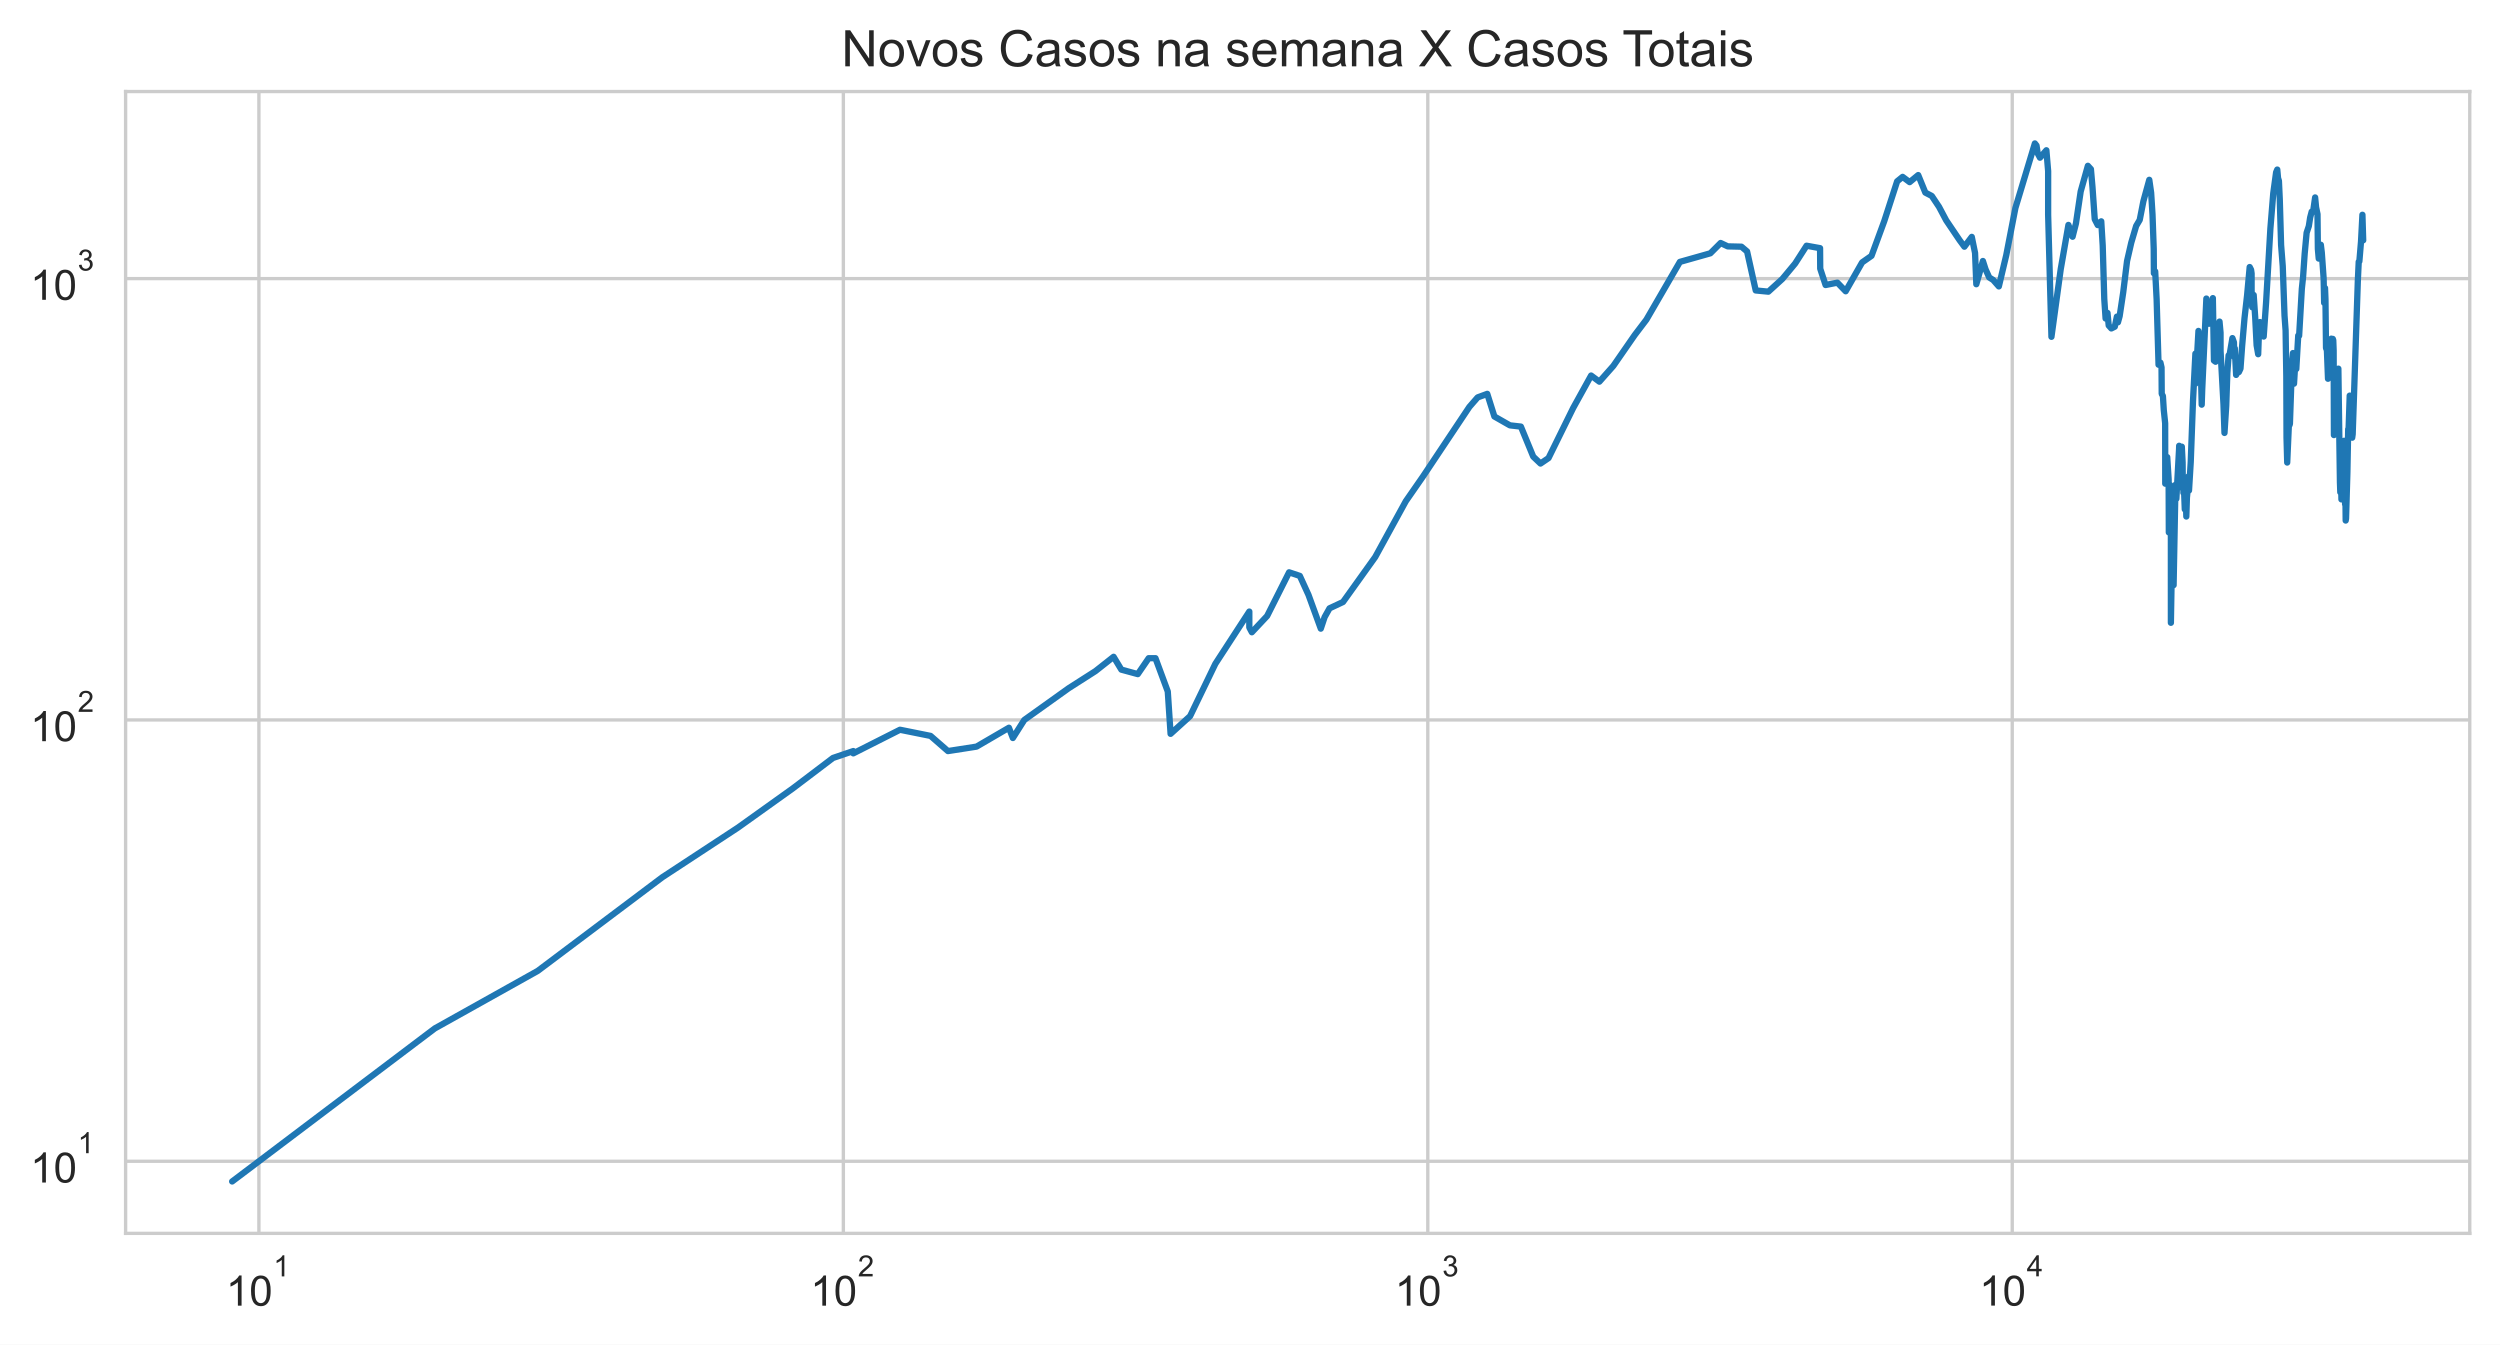
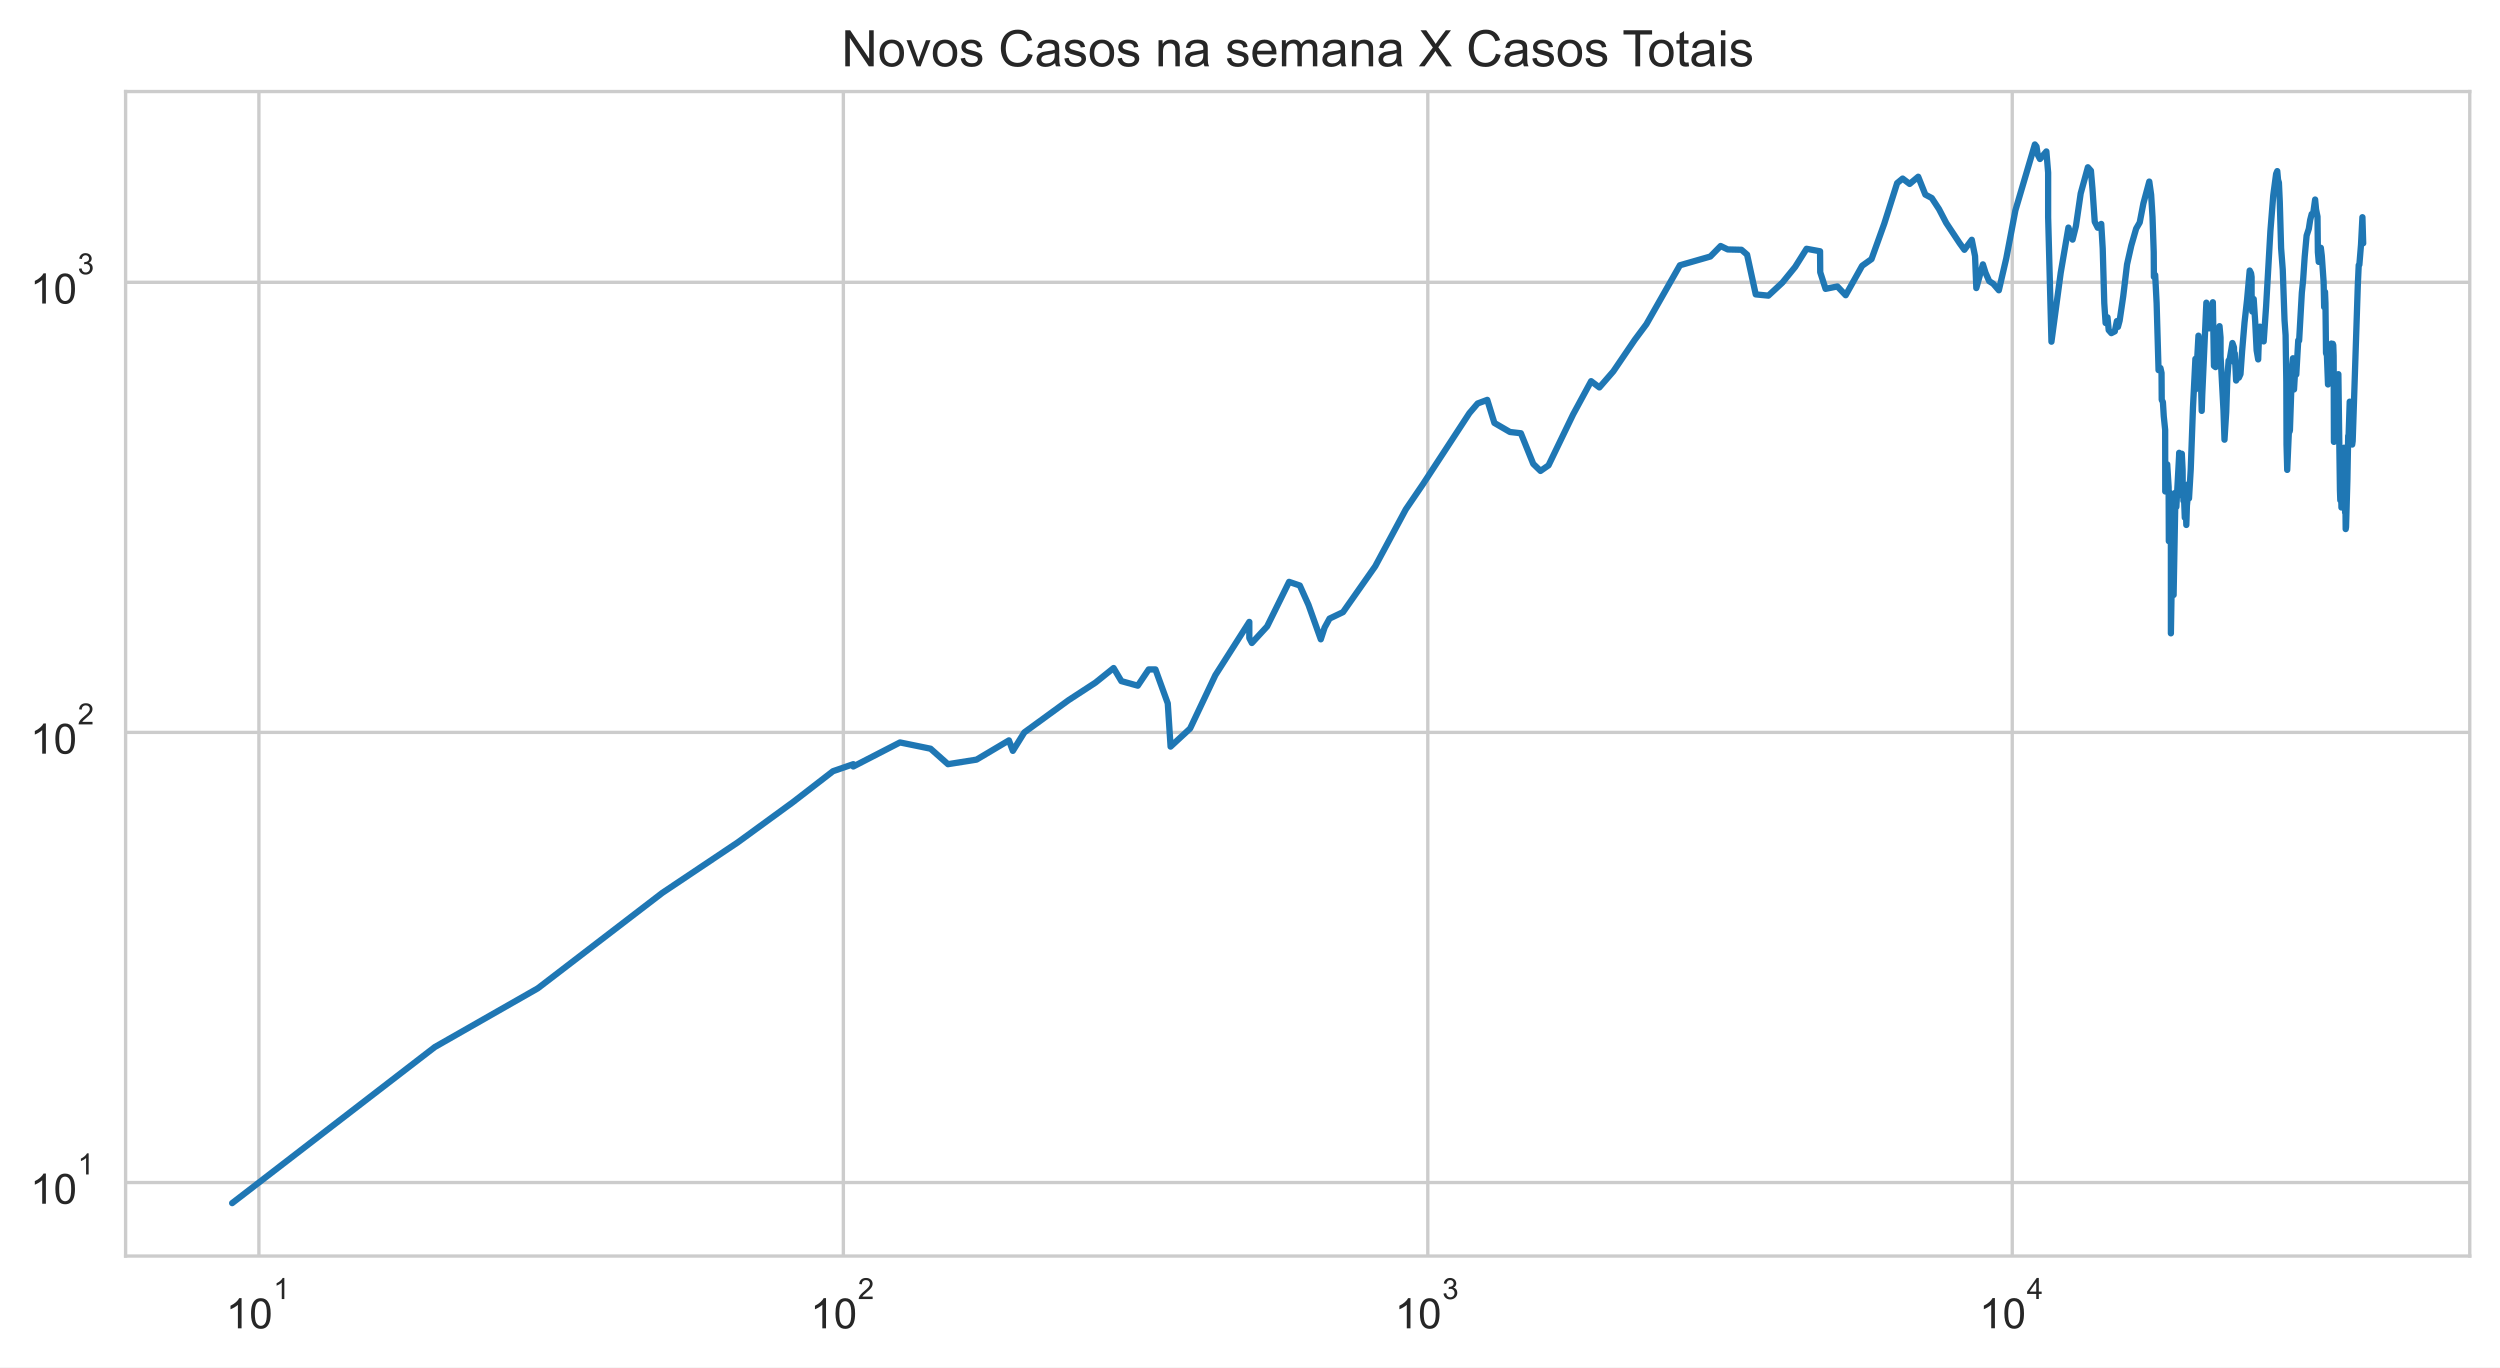
- <svg xmlns="http://www.w3.org/2000/svg" xmlns:xlink="http://www.w3.org/1999/xlink" height="320.089pt" version="1.1" viewBox="0 0 595.1 320.089" width="595.1pt">
+ <svg xmlns="http://www.w3.org/2000/svg" xmlns:xlink="http://www.w3.org/1999/xlink" height="325.489pt" version="1.1" viewBox="0 0 595.1 325.489" width="595.1pt">
  <defs>
    <style type="text/css">*{stroke-linecap:butt;stroke-linejoin:round;}</style>
  </defs>
  <g id="figure_1">
    <g id="patch_1">
-       <path d="M 0 320.089  L 595.1 320.089  L 595.1 0  L 0 0  z " style="fill:#ffffff;" />
+       <path d="M 0 325.489  L 595.1 325.489  L 595.1 0  L 0 0  z " style="fill:#ffffff;" />
    </g>
    <g id="axes_1">
      <g id="patch_2">
-         <path d="M 29.9 293.589  L 587.9 293.589  L 587.9 21.789  L 29.9 21.789  z " style="fill:#ffffff;" />
+         <path d="M 29.9 298.989  L 587.9 298.989  L 587.9 21.789  L 29.9 21.789  z " style="fill:#ffffff;" />
      </g>
      <g id="matplotlib.axis_1">
        <g id="xtick_1">
          <g id="line2d_1">
-             <path clip-path="url(#pd59296d955)" d="M 61.629 293.589  L 61.629 21.789  " style="fill:none;stroke:#cccccc;stroke-linecap:round;stroke-width:0.8;" />
+             <path clip-path="url(#pab48719d95)" d="M 61.629 298.989  L 61.629 21.789  " style="fill:none;stroke:#cccccc;stroke-linecap:round;stroke-width:0.8;" />
          </g>
          <g id="text_1">
-             <g style="fill:#262626;" transform="translate(53.7795 310.9019)scale(0.1 -0.1)">
+             <g style="fill:#262626;" transform="translate(53.7795 316.3019)scale(0.1 -0.1)">
              <defs>
                <path d="M 2384 0  L 1822 0  L 1822 3584  Q 1619 3391 1289 3197  Q 959 3003 697 2906  L 697 3450  Q 1169 3672 1522 3987  Q 1875 4303 2022 4600  L 2384 4600  L 2384 0  z " id="ArialMT-31" transform="scale(0.015625)" />
                <path d="M 266 2259  Q 266 3072 433 3567  Q 600 4063 929 4331  Q 1259 4600 1759 4600  Q 2128 4600 2406 4451  Q 2684 4303 2865 4023  Q 3047 3744 3150 3342  Q 3253 2941 3253 2259  Q 3253 1453 3087 958  Q 2922 463 2592 192  Q 2263 -78 1759 -78  Q 1097 -78 719 397  Q 266 969 266 2259  z M 844 2259  Q 844 1131 1108 757  Q 1372 384 1759 384  Q 2147 384 2411 759  Q 2675 1134 2675 2259  Q 2675 3391 2411 3762  Q 2147 4134 1753 4134  Q 1366 4134 1134 3806  Q 844 3388 844 2259  z " id="ArialMT-30" transform="scale(0.015625)" />
              </defs>
              <use transform="translate(0 0.99375)" xlink:href="#ArialMT-31" />
              <use transform="translate(55.61523 0.99375)" xlink:href="#ArialMT-30" />
              <use transform="translate(112.9728 70.6875)scale(0.7)" xlink:href="#ArialMT-31" />
            </g>
          </g>
        </g>
        <g id="xtick_2">
          <g id="line2d_2">
-             <path clip-path="url(#pd59296d955)" d="M 200.751 293.589  L 200.751 21.789  " style="fill:none;stroke:#cccccc;stroke-linecap:round;stroke-width:0.8;" />
+             <path clip-path="url(#pab48719d95)" d="M 200.751 298.989  L 200.751 21.789  " style="fill:none;stroke:#cccccc;stroke-linecap:round;stroke-width:0.8;" />
          </g>
          <g id="text_2">
-             <g style="fill:#262626;" transform="translate(192.9012 310.9019)scale(0.1 -0.1)">
+             <g style="fill:#262626;" transform="translate(192.9012 316.3019)scale(0.1 -0.1)">
              <defs>
                <path d="M 3222 541  L 3222 0  L 194 0  Q 188 203 259 391  Q 375 700 629 1000  Q 884 1300 1366 1694  Q 2113 2306 2375 2664  Q 2638 3022 2638 3341  Q 2638 3675 2398 3904  Q 2159 4134 1775 4134  Q 1369 4134 1125 3890  Q 881 3647 878 3216  L 300 3275  Q 359 3922 746 4261  Q 1134 4600 1788 4600  Q 2447 4600 2831 4234  Q 3216 3869 3216 3328  Q 3216 3053 3103 2787  Q 2991 2522 2730 2228  Q 2469 1934 1863 1422  Q 1356 997 1212 845  Q 1069 694 975 541  L 3222 541  z " id="ArialMT-32" transform="scale(0.015625)" />
              </defs>
              <use transform="translate(0 0.99375)" xlink:href="#ArialMT-31" />
              <use transform="translate(55.61523 0.99375)" xlink:href="#ArialMT-30" />
              <use transform="translate(112.9728 70.6875)scale(0.7)" xlink:href="#ArialMT-32" />
            </g>
          </g>
        </g>
        <g id="xtick_3">
          <g id="line2d_3">
-             <path clip-path="url(#pd59296d955)" d="M 339.873 293.589  L 339.873 21.789  " style="fill:none;stroke:#cccccc;stroke-linecap:round;stroke-width:0.8;" />
+             <path clip-path="url(#pab48719d95)" d="M 339.873 298.989  L 339.873 21.789  " style="fill:none;stroke:#cccccc;stroke-linecap:round;stroke-width:0.8;" />
          </g>
          <g id="text_3">
-             <g style="fill:#262626;" transform="translate(332.0229 310.9019)scale(0.1 -0.1)">
+             <g style="fill:#262626;" transform="translate(332.0229 316.3019)scale(0.1 -0.1)">
              <defs>
                <path d="M 269 1209  L 831 1284  Q 928 806 1161 595  Q 1394 384 1728 384  Q 2125 384 2398 659  Q 2672 934 2672 1341  Q 2672 1728 2419 1979  Q 2166 2231 1775 2231  Q 1616 2231 1378 2169  L 1441 2663  Q 1497 2656 1531 2656  Q 1891 2656 2178 2843  Q 2466 3031 2466 3422  Q 2466 3731 2256 3934  Q 2047 4138 1716 4138  Q 1388 4138 1169 3931  Q 950 3725 888 3313  L 325 3413  Q 428 3978 793 4289  Q 1159 4600 1703 4600  Q 2078 4600 2393 4439  Q 2709 4278 2876 4000  Q 3044 3722 3044 3409  Q 3044 3113 2884 2869  Q 2725 2625 2413 2481  Q 2819 2388 3044 2092  Q 3269 1797 3269 1353  Q 3269 753 2831 336  Q 2394 -81 1725 -81  Q 1122 -81 723 278  Q 325 638 269 1209  z " id="ArialMT-33" transform="scale(0.015625)" />
              </defs>
              <use transform="translate(0 0.99375)" xlink:href="#ArialMT-31" />
              <use transform="translate(55.61523 0.99375)" xlink:href="#ArialMT-30" />
              <use transform="translate(112.9728 70.6875)scale(0.7)" xlink:href="#ArialMT-33" />
            </g>
          </g>
        </g>
        <g id="xtick_4">
          <g id="line2d_4">
-             <path clip-path="url(#pd59296d955)" d="M 478.995 293.589  L 478.995 21.789  " style="fill:none;stroke:#cccccc;stroke-linecap:round;stroke-width:0.8;" />
+             <path clip-path="url(#pab48719d95)" d="M 478.995 298.989  L 478.995 21.789  " style="fill:none;stroke:#cccccc;stroke-linecap:round;stroke-width:0.8;" />
          </g>
          <g id="text_4">
-             <g style="fill:#262626;" transform="translate(471.1446 310.8019)scale(0.1 -0.1)">
+             <g style="fill:#262626;" transform="translate(471.1446 316.2019)scale(0.1 -0.1)">
              <defs>
                <path d="M 2069 0  L 2069 1097  L 81 1097  L 81 1613  L 2172 4581  L 2631 4581  L 2631 1613  L 3250 1613  L 3250 1097  L 2631 1097  L 2631 0  L 2069 0  z M 2069 1613  L 2069 3678  L 634 1613  L 2069 1613  z " id="ArialMT-34" transform="scale(0.015625)" />
              </defs>
              <use transform="translate(0 0.201563)" xlink:href="#ArialMT-31" />
              <use transform="translate(55.61523 0.201563)" xlink:href="#ArialMT-30" />
              <use transform="translate(112.9728 69.89531)scale(0.7)" xlink:href="#ArialMT-34" />
            </g>
          </g>
        </g>
        <g id="xtick_5" />
        <g id="xtick_6" />
        <g id="xtick_7" />
        <g id="xtick_8" />
        <g id="xtick_9" />
        <g id="xtick_10" />
        <g id="xtick_11" />
        <g id="xtick_12" />
        <g id="xtick_13" />
        <g id="xtick_14" />
        <g id="xtick_15" />
        <g id="xtick_16" />
        <g id="xtick_17" />
        <g id="xtick_18" />
        <g id="xtick_19" />
        <g id="xtick_20" />
        <g id="xtick_21" />
        <g id="xtick_22" />
        <g id="xtick_23" />
        <g id="xtick_24" />
        <g id="xtick_25" />
        <g id="xtick_26" />
        <g id="xtick_27" />
        <g id="xtick_28" />
        <g id="xtick_29" />
        <g id="xtick_30" />
        <g id="xtick_31" />
        <g id="xtick_32" />
        <g id="xtick_33" />
        <g id="xtick_34" />
        <g id="xtick_35" />
        <g id="xtick_36" />
        <g id="xtick_37" />
      </g>
      <g id="matplotlib.axis_2">
        <g id="ytick_1">
          <g id="line2d_5">
-             <path clip-path="url(#pd59296d955)" d="M 29.9 276.428  L 587.9 276.428  " style="fill:none;stroke:#cccccc;stroke-linecap:round;stroke-width:0.8;" />
+             <path clip-path="url(#pab48719d95)" d="M 29.9 281.487  L 587.9 281.487  " style="fill:none;stroke:#cccccc;stroke-linecap:round;stroke-width:0.8;" />
          </g>
          <g id="text_5">
-             <g style="fill:#262626;" transform="translate(7.2 281.5839)scale(0.1 -0.1)">
+             <g style="fill:#262626;" transform="translate(7.2 286.643)scale(0.1 -0.1)">
              <use transform="translate(0 0.99375)" xlink:href="#ArialMT-31" />
              <use transform="translate(55.61523 0.99375)" xlink:href="#ArialMT-30" />
              <use transform="translate(112.9728 70.6875)scale(0.7)" xlink:href="#ArialMT-31" />
            </g>
          </g>
        </g>
        <g id="ytick_2">
          <g id="line2d_6">
-             <path clip-path="url(#pd59296d955)" d="M 29.9 171.371  L 587.9 171.371  " style="fill:none;stroke:#cccccc;stroke-linecap:round;stroke-width:0.8;" />
+             <path clip-path="url(#pab48719d95)" d="M 29.9 174.342  L 587.9 174.342  " style="fill:none;stroke:#cccccc;stroke-linecap:round;stroke-width:0.8;" />
          </g>
          <g id="text_6">
-             <g style="fill:#262626;" transform="translate(7.2 176.5268)scale(0.1 -0.1)">
+             <g style="fill:#262626;" transform="translate(7.2 179.4987)scale(0.1 -0.1)">
              <use transform="translate(0 0.99375)" xlink:href="#ArialMT-31" />
              <use transform="translate(55.61523 0.99375)" xlink:href="#ArialMT-30" />
              <use transform="translate(112.9728 70.6875)scale(0.7)" xlink:href="#ArialMT-32" />
            </g>
          </g>
        </g>
        <g id="ytick_3">
          <g id="line2d_7">
-             <path clip-path="url(#pd59296d955)" d="M 29.9 66.314  L 587.9 66.314  " style="fill:none;stroke:#cccccc;stroke-linecap:round;stroke-width:0.8;" />
+             <path clip-path="url(#pab48719d95)" d="M 29.9 67.198  L 587.9 67.198  " style="fill:none;stroke:#cccccc;stroke-linecap:round;stroke-width:0.8;" />
          </g>
          <g id="text_7">
-             <g style="fill:#262626;" transform="translate(7.2 71.46976)scale(0.1 -0.1)">
+             <g style="fill:#262626;" transform="translate(7.2 72.35434)scale(0.1 -0.1)">
              <use transform="translate(0 0.99375)" xlink:href="#ArialMT-31" />
              <use transform="translate(55.61523 0.99375)" xlink:href="#ArialMT-30" />
              <use transform="translate(112.9728 70.6875)scale(0.7)" xlink:href="#ArialMT-33" />
            </g>
          </g>
        </g>
        <g id="ytick_4" />
        <g id="ytick_5" />
        <g id="ytick_6" />
        <g id="ytick_7" />
        <g id="ytick_8" />
        <g id="ytick_9" />
        <g id="ytick_10" />
        <g id="ytick_11" />
        <g id="ytick_12" />
        <g id="ytick_13" />
        <g id="ytick_14" />
        <g id="ytick_15" />
        <g id="ytick_16" />
        <g id="ytick_17" />
        <g id="ytick_18" />
        <g id="ytick_19" />
        <g id="ytick_20" />
        <g id="ytick_21" />
        <g id="ytick_22" />
        <g id="ytick_23" />
      </g>
      <g id="line2d_8">
-         <path clip-path="url(#pd59296d955)" d="M 55.264 281.235  L 103.509 244.802  L 128.007 231.11  L 157.651 208.828  L 175.646 197.018  L 188.761 187.644  L 198.285 180.425  L 203.121 178.786  L 203.121 179.326  L 214.234 173.711  L 221.511 175.175  L 225.651 178.786  L 232.455 177.725  L 240.165 173.233  L 241.101 175.674  L 243.827 171.371  L 254.397 163.819  L 260.763 159.752  L 265.081 156.346  L 266.927 159.4  L 270.839 160.465  L 273.435 156.675  L 275.046 156.675  L 277.977 164.599  L 278.646 174.682  L 283.29 170.467  L 289.301 158.017  L 297.386 145.578  L 297.386 149.36  L 297.993 150.5  L 301.628 146.627  L 306.856 136.234  L 309.41 137.087  L 311.475 141.608  L 314.4 149.642  L 315.314 146.893  L 316.482 144.807  L 319.688 143.302  L 327.365 132.582  L 334.638 119.31  L 338.714 113.437  L 349.771 96.857  L 351.739 94.597  L 354.028 93.756  L 355.725 99.141  L 359.421 101.25  L 362.03 101.545  L 364.972 108.694  L 366.702 110.34  L 368.609 109.042  L 374.474 97.125  L 378.749 89.393  L 380.717 90.853  L 384.035 87.105  L 389.137 79.744  L 391.907 76.097  L 399.885 62.34  L 407.131 60.295  L 409.581 57.843  L 411.273 58.646  L 414.537 58.723  L 415.875 59.857  L 417.934 69.137  L 420.945 69.429  L 424.264 66.405  L 427.324 62.718  L 430.033 58.492  L 433.248 59.072  L 433.286 63.957  L 434.56 67.845  L 437.368 67.282  L 439.345 69.331  L 443.257 62.465  L 445.496 60.899  L 448.532 52.621  L 451.594 43.162  L 452.902 42.103  L 454.572 43.355  L 456.61 41.676  L 458.31 45.849  L 459.839 46.643  L 461.565 49.235  L 463.274 52.452  L 466.457 57.166  L 467.605 58.723  L 469.36 56.389  L 470.141 60.215  L 470.441 67.656  L 472.008 62.131  L 472.635 64.087  L 473.509 66.041  L 474.447 66.634  L 475.806 68.176  L 477.57 60.737  L 479.745 49.518  L 484.379 34.144  L 484.77 34.643  L 485.049 36.503  L 485.593 37.536  L 487.118 35.773  L 487.539 40.729  L 487.539 51.158  L 488.326 80.175  L 490.532 64.087  L 492.366 53.543  L 493.355 56.352  L 494.155 53.199  L 495.282 45.588  L 496.997 39.47  L 497.719 40.262  L 498.09 44.5  L 498.63 52.184  L 499.346 53.577  L 500.181 52.689  L 500.529 58.454  L 500.9 71.171  L 501.215 75.815  L 501.665 74.486  L 501.955 77.475  L 502.584 78.179  L 503.404 77.767  L 503.902 75.368  L 504.158 76.723  L 504.559 75.257  L 505.412 69.576  L 506.322 62.131  L 507.324 57.767  L 508.492 53.785  L 509.339 52.351  L 510.21 47.905  L 511.614 42.806  L 512.056 45.878  L 512.384 51.092  L 512.672 59.267  L 512.71 65.054  L 513.02 64.612  L 513.363 71.222  L 513.82 86.818  L 514.27 86.321  L 514.532 87.467  L 514.576 93.756  L 514.857 94.259  L 515.063 97.575  L 515.395 100.762  L 515.415 115.134  L 515.672 115.134  L 515.883 108.809  L 516.22 114.082  L 516.268 126.734  L 516.532 115.401  L 516.756 126.392  L 516.759 148.247  L 517.046 131.427  L 517.405 139.291  L 517.405 139.291  L 517.852 115.401  L 518.058 118.731  L 518.706 106.882  L 518.728 106.112  L 518.728 113.181  L 519.14 106.993  L 519.36 106.33  L 519.546 110.101  L 519.598 116.347  L 519.743 116.347  L 519.743 117.314  L 519.808 114.474  L 520.065 121.246  L 520.322 119.31  L 520.432 122.95  L 520.575 118.444  L 520.76 116.484  L 520.893 113.437  L 521.071 116.759  L 521.482 109.982  L 522.015 95.539  L 522.593 84.179  L 522.613 91.325  L 523.32 78.775  L 523.595 81.365  L 523.865 87.105  L 524.095 96.325  L 524.221 92.605  L 524.221 92.605  L 525.202 71.07  L 525.611 76.21  L 525.834 77.069  L 526.162 75.703  L 526.748 70.969  L 526.748 70.969  L 527.008 85.828  L 527.394 86.109  L 527.897 79.197  L 528.334 76.552  L 528.576 79.197  L 528.584 83.91  L 528.592 83.709  L 529.277 96.237  L 529.516 103.051  L 529.93 96.59  L 530.198 88.717  L 530.495 84.586  L 530.752 84.314  L 531.405 80.485  L 531.767 81.492  L 531.847 84.996  L 531.971 82.914  L 532.284 89.242  L 532.661 88.568  L 532.943 88.568  L 533.323 87.758  L 533.713 82.392  L 534.287 75.703  L 534.896 70.317  L 535.515 63.569  L 535.844 64.218  L 535.971 65.098  L 535.971 69.04  L 536.124 73.142  L 536.468 70.217  L 536.824 75.479  L 537.166 82.198  L 537.537 84.314  L 537.656 80.923  L 537.966 76.666  L 538.203 79.197  L 538.567 78.715  L 538.848 80.113  L 539.419 71.991  L 540.444 54.378  L 541.122 46.054  L 541.805 41.016  L 542.08 40.365  L 542.261 42.372  L 542.472 43.052  L 542.681 47.571  L 542.992 58.338  L 543.385 63.355  L 543.808 75.146  L 544.063 78.655  L 544.234 89.696  L 544.285 104.188  L 544.447 110.101  L 544.908 99.706  L 545.015 101.152  L 545.092 100.859  L 545.6 86.109  L 545.818 84.044  L 545.914 89.925  L 546.069 91.325  L 546.393 85.968  L 546.61 87.831  L 547.072 79.867  L 547.284 79.928  L 547.928 68.75  L 548.226 65.905  L 548.607 60.375  L 549.066 55.408  L 549.594 53.82  L 549.909 51.784  L 550.274 50.379  L 550.602 50.443  L 551.091 47  L 551.316 49.329  L 551.66 50.994  L 551.747 59.267  L 551.948 61.552  L 552.45 58.262  L 552.68 60.136  L 553.116 66.268  L 553.238 72.094  L 553.448 68.558  L 553.55 71.171  L 553.684 82.849  L 553.896 83.376  L 554.158 90.156  L 554.318 88.42  L 554.812 80.986  L 554.953 80.61  L 555.142 81.302  L 555.298 80.672  L 555.407 80.986  L 555.499 83.442  L 555.569 103.564  L 556.153 90.002  L 556.303 90.156  L 556.536 88.568  L 556.539 90.31  L 556.623 87.758  L 557 114.869  L 557.083 117.174  L 557.149 112.173  L 557.209 113.952  L 557.28 114.343  L 557.354 118.875  L 557.453 115.001  L 557.549 116.621  L 557.905 105.569  L 557.985 104.926  L 558.086 109.745  L 558.184 109.51  L 558.225 120.045  L 558.306 117.734  L 558.366 123.907  L 558.451 123.426  L 558.774 112.423  L 558.963 102.142  L 559.029 103.051  L 559.325 94.175  L 559.411 99.992  L 559.576 97.939  L 559.915 104.188  L 560.031 103.358  L 560.192 98.675  L 561.259 66.818  L 561.469 62.298  L 561.623 62.214  L 562.016 57.503  L 562.351 51.125  L 562.536 57.203  L 562.536 57.203  " style="fill:none;stroke:#1f77b4;stroke-linecap:round;stroke-width:1.5;" />
+         <path clip-path="url(#pab48719d95)" d="M 55.264 286.389  L 103.509 249.233  L 128.007 235.269  L 157.651 212.544  L 175.646 200.499  L 188.761 190.939  L 198.285 183.577  L 203.121 181.905  L 203.121 182.455  L 214.234 176.729  L 221.511 178.222  L 225.651 181.905  L 232.455 180.823  L 240.165 176.242  L 241.101 178.731  L 243.827 174.342  L 254.397 166.641  L 260.763 162.493  L 265.081 159.019  L 266.927 162.134  L 270.839 163.22  L 273.435 159.355  L 275.046 159.355  L 277.977 167.436  L 278.646 177.719  L 283.29 173.421  L 289.301 160.724  L 297.386 148.037  L 297.386 151.894  L 297.993 153.057  L 301.628 149.107  L 306.856 138.508  L 309.41 139.377  L 311.475 143.988  L 314.4 152.182  L 315.314 149.378  L 316.482 147.251  L 319.688 145.716  L 327.365 134.783  L 334.638 121.248  L 338.714 115.258  L 349.771 98.348  L 351.739 96.043  L 354.028 95.186  L 355.725 100.678  L 359.421 102.829  L 362.03 103.13  L 364.972 110.42  L 366.702 112.1  L 368.609 110.775  L 374.474 98.622  L 378.749 90.736  L 380.717 92.226  L 384.035 88.403  L 389.137 80.896  L 391.907 77.176  L 399.885 63.145  L 407.131 61.06  L 409.581 58.559  L 411.273 59.378  L 414.537 59.457  L 415.875 60.614  L 417.934 70.077  L 420.945 70.375  L 424.264 67.291  L 427.324 63.531  L 430.033 59.221  L 433.248 59.813  L 433.286 64.795  L 434.56 68.76  L 437.368 68.186  L 439.345 70.276  L 443.257 63.274  L 445.496 61.676  L 448.532 53.234  L 451.594 43.587  L 452.902 42.507  L 454.572 43.783  L 456.61 42.071  L 458.31 46.327  L 459.839 47.137  L 461.565 49.78  L 463.274 53.062  L 466.457 57.869  L 467.605 59.457  L 469.36 57.076  L 470.141 60.979  L 470.441 68.567  L 472.008 62.933  L 472.635 64.928  L 473.509 66.92  L 474.447 67.525  L 475.806 69.098  L 477.57 61.511  L 479.745 50.069  L 484.379 34.389  L 484.77 34.898  L 485.049 36.796  L 485.593 37.848  L 487.118 36.051  L 487.539 41.105  L 487.539 51.741  L 488.326 81.335  L 490.532 64.928  L 492.366 54.174  L 493.355 57.039  L 494.155 53.823  L 495.282 46.061  L 496.997 39.821  L 497.719 40.629  L 498.09 44.951  L 498.63 52.788  L 499.346 54.209  L 500.181 53.303  L 500.529 59.182  L 500.9 72.152  L 501.215 76.889  L 501.665 75.533  L 501.955 78.581  L 502.584 79.3  L 503.404 78.879  L 503.902 76.432  L 504.158 77.815  L 504.559 76.319  L 505.412 70.525  L 506.322 62.933  L 507.324 58.482  L 508.492 54.42  L 509.339 52.959  L 510.21 48.424  L 511.614 43.224  L 512.056 46.357  L 512.384 51.674  L 512.672 60.012  L 512.71 65.913  L 513.02 65.463  L 513.363 72.204  L 513.82 88.11  L 514.27 87.603  L 514.532 88.772  L 514.576 95.186  L 514.857 95.699  L 515.063 99.081  L 515.395 102.331  L 515.415 116.989  L 515.672 116.989  L 515.883 110.538  L 516.22 115.916  L 516.268 128.819  L 516.532 117.261  L 516.756 128.47  L 516.759 150.759  L 517.046 133.605  L 517.405 141.626  L 517.405 141.626  L 517.852 117.261  L 518.058 120.657  L 518.706 108.573  L 518.728 107.787  L 518.728 114.997  L 519.14 108.686  L 519.36 108.01  L 519.546 111.856  L 519.598 118.226  L 519.743 118.226  L 519.743 119.212  L 519.808 116.315  L 520.065 123.222  L 520.322 121.248  L 520.432 124.96  L 520.575 120.364  L 520.76 118.365  L 520.893 115.258  L 521.071 118.646  L 521.482 111.735  L 522.015 97.005  L 522.593 85.418  L 522.613 92.706  L 523.32 79.907  L 523.595 82.549  L 523.865 88.403  L 524.095 97.806  L 524.221 94.012  L 524.221 94.012  L 525.202 72.049  L 525.611 77.292  L 525.834 78.167  L 526.162 76.774  L 526.748 71.946  L 526.748 71.946  L 527.008 87.1  L 527.394 87.387  L 527.897 80.337  L 528.334 77.64  L 528.576 80.337  L 528.584 85.144  L 528.592 84.939  L 529.277 97.716  L 529.516 104.666  L 529.93 98.076  L 530.198 90.046  L 530.495 85.833  L 530.752 85.556  L 531.405 81.651  L 531.767 82.678  L 531.847 86.252  L 531.971 84.129  L 532.284 90.582  L 532.661 89.895  L 532.943 89.895  L 533.323 89.068  L 533.713 83.596  L 534.287 76.774  L 534.896 71.281  L 535.515 64.399  L 535.844 65.061  L 535.971 65.958  L 535.971 69.978  L 536.124 74.162  L 536.468 71.179  L 536.824 76.546  L 537.166 83.398  L 537.537 85.556  L 537.656 82.098  L 537.966 77.756  L 538.203 80.337  L 538.567 79.846  L 538.848 81.272  L 539.419 72.988  L 540.444 55.026  L 541.122 46.536  L 541.805 41.398  L 542.08 40.734  L 542.261 42.781  L 542.472 43.475  L 542.681 48.083  L 542.992 59.065  L 543.385 64.18  L 543.808 76.206  L 544.063 79.785  L 544.234 91.046  L 544.285 105.825  L 544.447 111.856  L 544.908 101.254  L 545.015 102.729  L 545.092 102.43  L 545.6 87.387  L 545.818 85.281  L 545.914 91.279  L 546.069 92.706  L 546.393 87.243  L 546.61 89.143  L 547.072 81.021  L 547.284 81.084  L 547.928 69.683  L 548.226 66.781  L 548.607 61.142  L 549.066 56.076  L 549.594 54.456  L 549.909 52.38  L 550.274 50.947  L 550.602 51.013  L 551.091 47.501  L 551.316 49.876  L 551.66 51.575  L 551.747 60.012  L 551.948 62.342  L 552.45 58.987  L 552.68 60.897  L 553.116 67.152  L 553.238 73.094  L 553.448 69.487  L 553.55 72.152  L 553.684 84.062  L 553.896 84.6  L 554.158 91.514  L 554.318 89.743  L 554.812 82.162  L 554.953 81.779  L 555.142 82.484  L 555.298 81.842  L 555.407 82.162  L 555.499 84.667  L 555.569 105.189  L 556.153 91.357  L 556.303 91.514  L 556.536 89.895  L 556.539 91.671  L 556.623 89.068  L 557 116.718  L 557.083 119.069  L 557.149 113.969  L 557.209 115.783  L 557.28 116.182  L 557.354 120.804  L 557.453 116.853  L 557.549 118.505  L 557.905 107.234  L 557.985 106.578  L 558.086 111.493  L 558.184 111.252  L 558.225 121.997  L 558.306 119.64  L 558.366 125.936  L 558.451 125.445  L 558.774 114.224  L 558.963 103.738  L 559.029 104.666  L 559.325 95.613  L 559.411 101.546  L 559.576 99.452  L 559.915 105.825  L 560.031 104.979  L 560.192 100.202  L 561.259 67.713  L 561.469 63.103  L 561.623 63.018  L 562.016 58.213  L 562.351 51.708  L 562.536 57.907  L 562.536 57.907  " style="fill:none;stroke:#1f77b4;stroke-linecap:round;stroke-width:1.5;" />
      </g>
      <g id="patch_3">
-         <path d="M 29.9 293.589  L 29.9 21.789  " style="fill:none;stroke:#cccccc;stroke-linecap:square;stroke-linejoin:miter;stroke-width:0.8;" />
+         <path d="M 29.9 298.989  L 29.9 21.789  " style="fill:none;stroke:#cccccc;stroke-linecap:square;stroke-linejoin:miter;stroke-width:0.8;" />
      </g>
      <g id="patch_4">
-         <path d="M 587.9 293.589  L 587.9 21.789  " style="fill:none;stroke:#cccccc;stroke-linecap:square;stroke-linejoin:miter;stroke-width:0.8;" />
+         <path d="M 587.9 298.989  L 587.9 21.789  " style="fill:none;stroke:#cccccc;stroke-linecap:square;stroke-linejoin:miter;stroke-width:0.8;" />
      </g>
      <g id="patch_5">
-         <path d="M 29.9 293.589  L 587.9 293.589  " style="fill:none;stroke:#cccccc;stroke-linecap:square;stroke-linejoin:miter;stroke-width:0.8;" />
+         <path d="M 29.9 298.989  L 587.9 298.989  " style="fill:none;stroke:#cccccc;stroke-linecap:square;stroke-linejoin:miter;stroke-width:0.8;" />
      </g>
      <g id="patch_6">
        <path d="M 29.9 21.789  L 587.9 21.789  " style="fill:none;stroke:#cccccc;stroke-linecap:square;stroke-linejoin:miter;stroke-width:0.8;" />
      </g>
      <g id="text_8">
        <g style="fill:#262626;" transform="translate(200.2953 15.78937)scale(0.12 -0.12)">
          <defs>
            <path d="M 488 0  L 488 4581  L 1109 4581  L 3516 984  L 3516 4581  L 4097 4581  L 4097 0  L 3475 0  L 1069 3600  L 1069 0  L 488 0  z " id="ArialMT-4e" transform="scale(0.015625)" />
            <path d="M 213 1659  Q 213 2581 725 3025  Q 1153 3394 1769 3394  Q 2453 3394 2887 2945  Q 3322 2497 3322 1706  Q 3322 1066 3130 698  Q 2938 331 2570 128  Q 2203 -75 1769 -75  Q 1072 -75 642 372  Q 213 819 213 1659  z M 791 1659  Q 791 1022 1069 705  Q 1347 388 1769 388  Q 2188 388 2466 706  Q 2744 1025 2744 1678  Q 2744 2294 2464 2611  Q 2184 2928 1769 2928  Q 1347 2928 1069 2612  Q 791 2297 791 1659  z " id="ArialMT-6f" transform="scale(0.015625)" />
            <path d="M 1344 0  L 81 3319  L 675 3319  L 1388 1331  Q 1503 1009 1600 663  Q 1675 925 1809 1294  L 2547 3319  L 3125 3319  L 1869 0  L 1344 0  z " id="ArialMT-76" transform="scale(0.015625)" />
            <path d="M 197 991  L 753 1078  Q 800 744 1014 566  Q 1228 388 1613 388  Q 2000 388 2187 545  Q 2375 703 2375 916  Q 2375 1106 2209 1216  Q 2094 1291 1634 1406  Q 1016 1563 777 1677  Q 538 1791 414 1992  Q 291 2194 291 2438  Q 291 2659 392 2848  Q 494 3038 669 3163  Q 800 3259 1026 3326  Q 1253 3394 1513 3394  Q 1903 3394 2198 3281  Q 2494 3169 2634 2976  Q 2775 2784 2828 2463  L 2278 2388  Q 2241 2644 2061 2787  Q 1881 2931 1553 2931  Q 1166 2931 1000 2803  Q 834 2675 834 2503  Q 834 2394 903 2306  Q 972 2216 1119 2156  Q 1203 2125 1616 2013  Q 2213 1853 2448 1751  Q 2684 1650 2818 1456  Q 2953 1263 2953 975  Q 2953 694 2789 445  Q 2625 197 2315 61  Q 2006 -75 1616 -75  Q 969 -75 630 194  Q 291 463 197 991  z " id="ArialMT-73" transform="scale(0.015625)" />
            <path id="ArialMT-20" transform="scale(0.015625)" />
            <path d="M 3763 1606  L 4369 1453  Q 4178 706 3683 314  Q 3188 -78 2472 -78  Q 1731 -78 1267 223  Q 803 525 561 1097  Q 319 1669 319 2325  Q 319 3041 592 3573  Q 866 4106 1370 4382  Q 1875 4659 2481 4659  Q 3169 4659 3637 4309  Q 4106 3959 4291 3325  L 3694 3184  Q 3534 3684 3231 3912  Q 2928 4141 2469 4141  Q 1941 4141 1586 3887  Q 1231 3634 1087 3207  Q 944 2781 944 2328  Q 944 1744 1114 1308  Q 1284 872 1643 656  Q 2003 441 2422 441  Q 2931 441 3284 734  Q 3638 1028 3763 1606  z " id="ArialMT-43" transform="scale(0.015625)" />
            <path d="M 2588 409  Q 2275 144 1986 34  Q 1697 -75 1366 -75  Q 819 -75 525 192  Q 231 459 231 875  Q 231 1119 342 1320  Q 453 1522 633 1644  Q 813 1766 1038 1828  Q 1203 1872 1538 1913  Q 2219 1994 2541 2106  Q 2544 2222 2544 2253  Q 2544 2597 2384 2738  Q 2169 2928 1744 2928  Q 1347 2928 1158 2789  Q 969 2650 878 2297  L 328 2372  Q 403 2725 575 2942  Q 747 3159 1072 3276  Q 1397 3394 1825 3394  Q 2250 3394 2515 3294  Q 2781 3194 2906 3042  Q 3031 2891 3081 2659  Q 3109 2516 3109 2141  L 3109 1391  Q 3109 606 3145 398  Q 3181 191 3288 0  L 2700 0  Q 2613 175 2588 409  z M 2541 1666  Q 2234 1541 1622 1453  Q 1275 1403 1131 1340  Q 988 1278 909 1158  Q 831 1038 831 891  Q 831 666 1001 516  Q 1172 366 1500 366  Q 1825 366 2078 508  Q 2331 650 2450 897  Q 2541 1088 2541 1459  L 2541 1666  z " id="ArialMT-61" transform="scale(0.015625)" />
            <path d="M 422 0  L 422 3319  L 928 3319  L 928 2847  Q 1294 3394 1984 3394  Q 2284 3394 2536 3286  Q 2788 3178 2913 3003  Q 3038 2828 3088 2588  Q 3119 2431 3119 2041  L 3119 0  L 2556 0  L 2556 2019  Q 2556 2363 2490 2533  Q 2425 2703 2258 2804  Q 2091 2906 1866 2906  Q 1506 2906 1245 2678  Q 984 2450 984 1813  L 984 0  L 422 0  z " id="ArialMT-6e" transform="scale(0.015625)" />
            <path d="M 2694 1069  L 3275 997  Q 3138 488 2766 206  Q 2394 -75 1816 -75  Q 1088 -75 661 373  Q 234 822 234 1631  Q 234 2469 665 2931  Q 1097 3394 1784 3394  Q 2450 3394 2872 2941  Q 3294 2488 3294 1666  Q 3294 1616 3291 1516  L 816 1516  Q 847 969 1125 678  Q 1403 388 1819 388  Q 2128 388 2347 550  Q 2566 713 2694 1069  z M 847 1978  L 2700 1978  Q 2663 2397 2488 2606  Q 2219 2931 1791 2931  Q 1403 2931 1139 2672  Q 875 2413 847 1978  z " id="ArialMT-65" transform="scale(0.015625)" />
            <path d="M 422 0  L 422 3319  L 925 3319  L 925 2853  Q 1081 3097 1340 3245  Q 1600 3394 1931 3394  Q 2300 3394 2536 3241  Q 2772 3088 2869 2813  Q 3263 3394 3894 3394  Q 4388 3394 4653 3120  Q 4919 2847 4919 2278  L 4919 0  L 4359 0  L 4359 2091  Q 4359 2428 4304 2576  Q 4250 2725 4106 2815  Q 3963 2906 3769 2906  Q 3419 2906 3187 2673  Q 2956 2441 2956 1928  L 2956 0  L 2394 0  L 2394 2156  Q 2394 2531 2256 2718  Q 2119 2906 1806 2906  Q 1569 2906 1367 2781  Q 1166 2656 1075 2415  Q 984 2175 984 1722  L 984 0  L 422 0  z " id="ArialMT-6d" transform="scale(0.015625)" />
            <path d="M 28 0  L 1800 2388  L 238 4581  L 959 4581  L 1791 3406  Q 2050 3041 2159 2844  Q 2313 3094 2522 3366  L 3444 4581  L 4103 4581  L 2494 2422  L 4228 0  L 3478 0  L 2325 1634  Q 2228 1775 2125 1941  Q 1972 1691 1906 1597  L 756 0  L 28 0  z " id="ArialMT-58" transform="scale(0.015625)" />
            <path d="M 1659 0  L 1659 4041  L 150 4041  L 150 4581  L 3781 4581  L 3781 4041  L 2266 4041  L 2266 0  L 1659 0  z " id="ArialMT-54" transform="scale(0.015625)" />
            <path d="M 1650 503  L 1731 6  Q 1494 -44 1306 -44  Q 1000 -44 831 53  Q 663 150 594 308  Q 525 466 525 972  L 525 2881  L 113 2881  L 113 3319  L 525 3319  L 525 4141  L 1084 4478  L 1084 3319  L 1650 3319  L 1650 2881  L 1084 2881  L 1084 941  Q 1084 700 1114 631  Q 1144 563 1211 522  Q 1278 481 1403 481  Q 1497 481 1650 503  z " id="ArialMT-74" transform="scale(0.015625)" />
            <path d="M 425 3934  L 425 4581  L 988 4581  L 988 3934  L 425 3934  z M 425 0  L 425 3319  L 988 3319  L 988 0  L 425 0  z " id="ArialMT-69" transform="scale(0.015625)" />
          </defs>
          <use xlink:href="#ArialMT-4e" />
          <use x="72.217" xlink:href="#ArialMT-6f" />
          <use x="127.832" xlink:href="#ArialMT-76" />
          <use x="177.832" xlink:href="#ArialMT-6f" />
          <use x="233.447" xlink:href="#ArialMT-73" />
          <use x="283.447" xlink:href="#ArialMT-20" />
          <use x="311.23" xlink:href="#ArialMT-43" />
          <use x="383.447" xlink:href="#ArialMT-61" />
          <use x="439.062" xlink:href="#ArialMT-73" />
          <use x="489.062" xlink:href="#ArialMT-6f" />
          <use x="544.678" xlink:href="#ArialMT-73" />
          <use x="594.678" xlink:href="#ArialMT-20" />
          <use x="622.461" xlink:href="#ArialMT-6e" />
          <use x="678.076" xlink:href="#ArialMT-61" />
          <use x="733.691" xlink:href="#ArialMT-20" />
          <use x="761.475" xlink:href="#ArialMT-73" />
          <use x="811.475" xlink:href="#ArialMT-65" />
          <use x="867.09" xlink:href="#ArialMT-6d" />
          <use x="950.391" xlink:href="#ArialMT-61" />
          <use x="1006.006" xlink:href="#ArialMT-6e" />
          <use x="1061.621" xlink:href="#ArialMT-61" />
          <use x="1117.236" xlink:href="#ArialMT-20" />
          <use x="1145.02" xlink:href="#ArialMT-58" />
          <use x="1211.719" xlink:href="#ArialMT-20" />
          <use x="1239.502" xlink:href="#ArialMT-43" />
          <use x="1311.719" xlink:href="#ArialMT-61" />
          <use x="1367.334" xlink:href="#ArialMT-73" />
          <use x="1417.334" xlink:href="#ArialMT-6f" />
          <use x="1472.949" xlink:href="#ArialMT-73" />
          <use x="1522.949" xlink:href="#ArialMT-20" />
          <use x="1548.982" xlink:href="#ArialMT-54" />
          <use x="1598.941" xlink:href="#ArialMT-6f" />
          <use x="1654.557" xlink:href="#ArialMT-74" />
          <use x="1682.34" xlink:href="#ArialMT-61" />
          <use x="1737.955" xlink:href="#ArialMT-69" />
          <use x="1760.172" xlink:href="#ArialMT-73" />
        </g>
      </g>
    </g>
  </g>
  <defs>
-     <clipPath id="pd59296d955">
-       <rect height="271.8" width="558" x="29.9" y="21.789" />
+     <clipPath id="pab48719d95">
+       <rect height="277.2" width="558" x="29.9" y="21.789" />
    </clipPath>
  </defs>
</svg>
